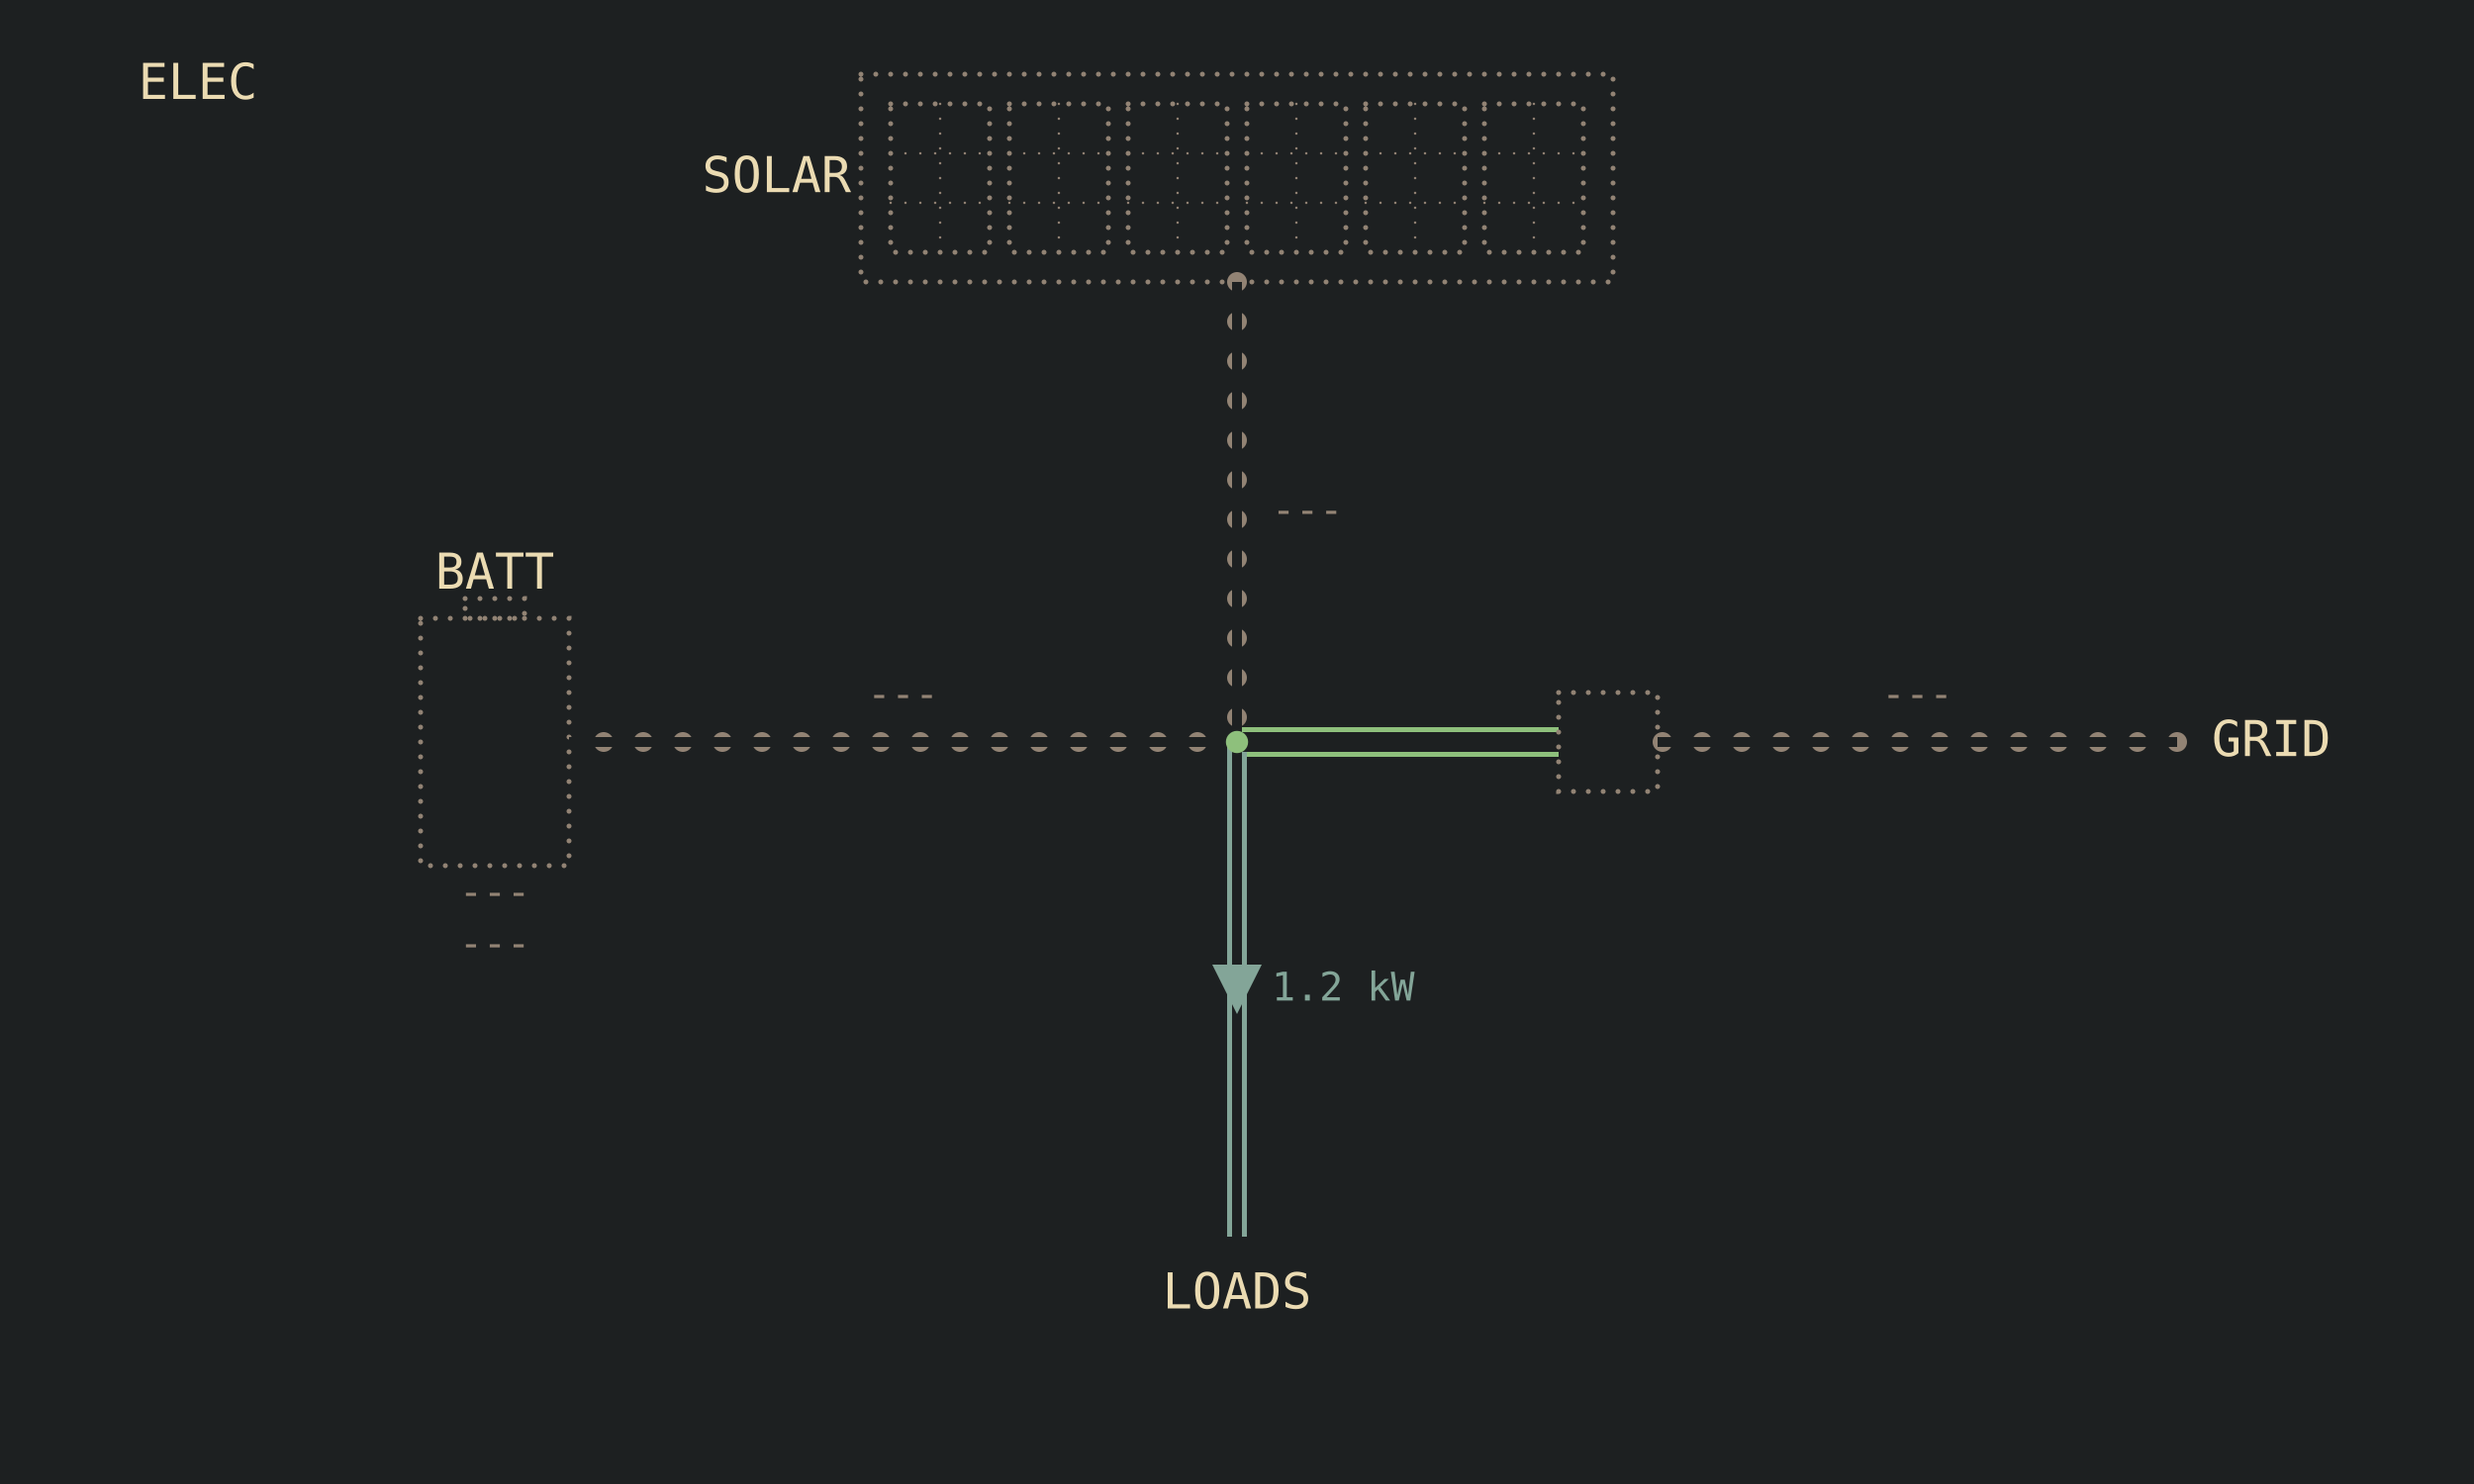
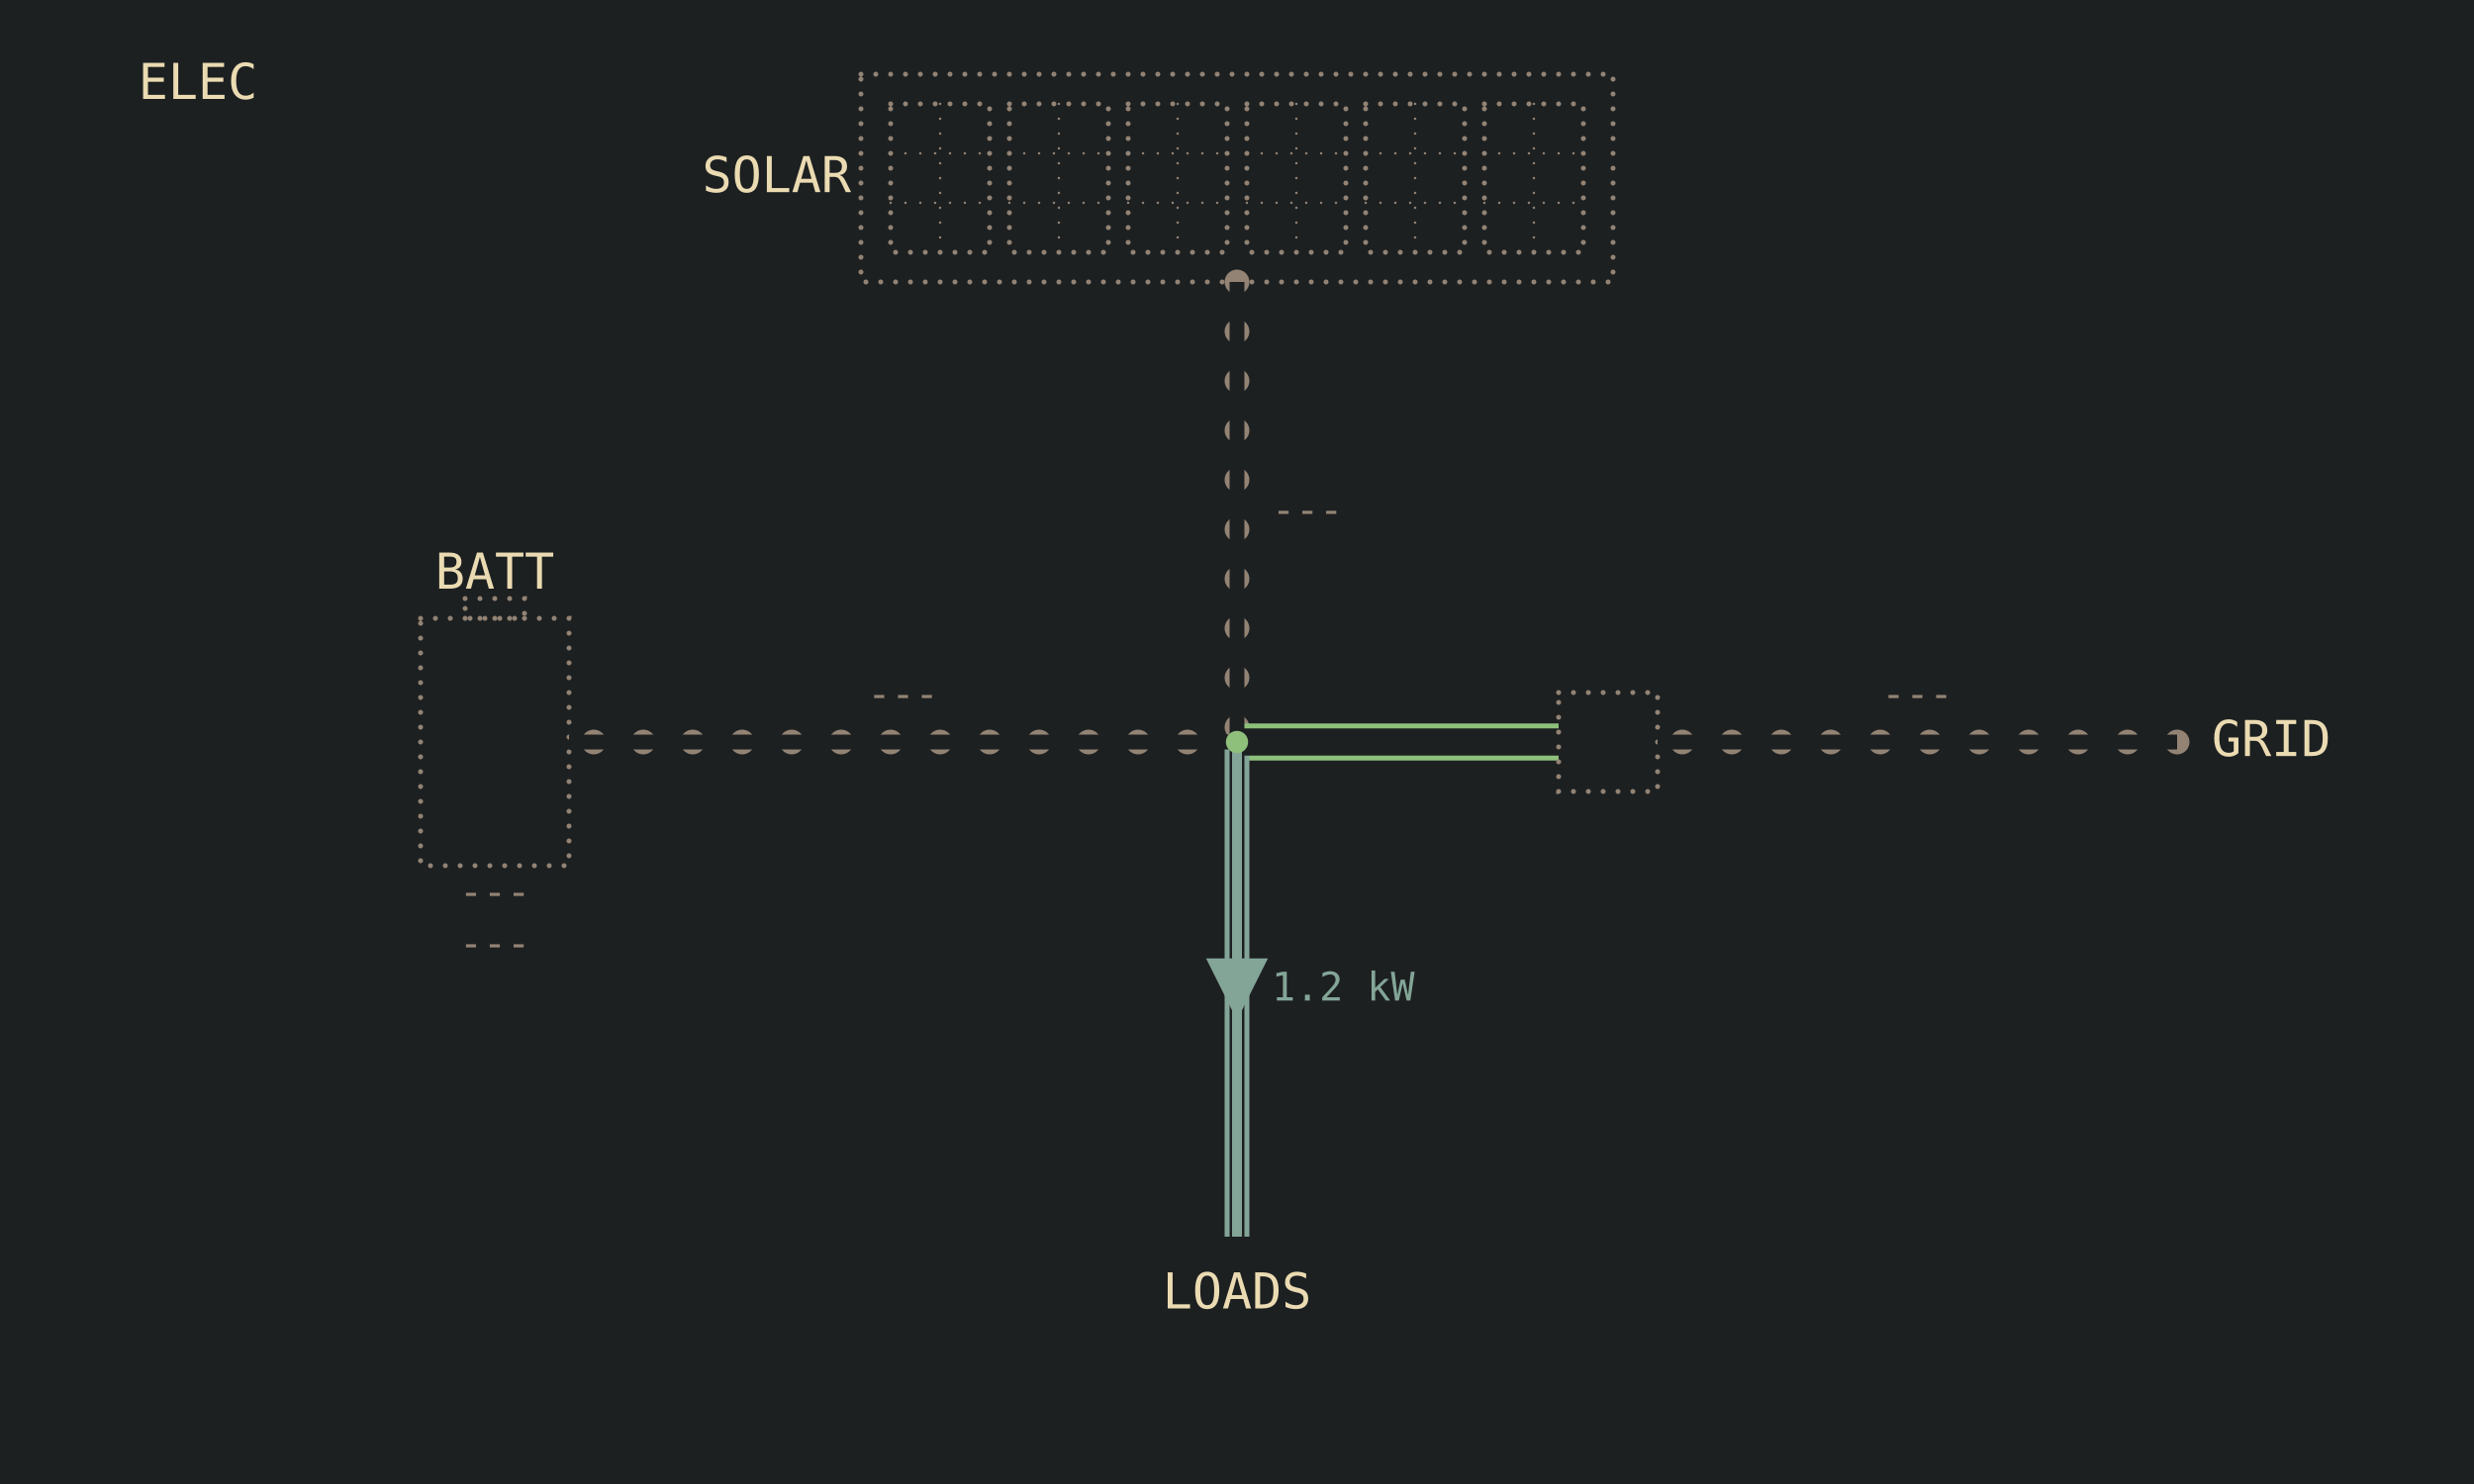
<svg xmlns="http://www.w3.org/2000/svg" viewBox="0 0 1000 600" width="1280" height="768" data-page="electrical" data-theme="lcd">
  <rect x="0" y="0" width="1000" height="600" fill="#1d2021" />
  <g id="casings">
    <g data-for="solar">
-       <polyline points="500,114 500,300" fill="none" stroke="#928374" stroke-width="8" stroke-dasharray="0 16" stroke-linecap="round" stroke-linejoin="round" />
+       <polyline points="500,114 500,300" fill="none" stroke="#928374" stroke-width="10" stroke-dasharray="0 20" stroke-linecap="round" stroke-linejoin="round" />
    </g>
    <g data-for="battery_feed">
-       <polyline points="500,300 230,300" fill="none" stroke="#928374" stroke-width="8" stroke-dasharray="0 16" stroke-linecap="round" stroke-linejoin="round" />
+       <polyline points="500,300 230,300" fill="none" stroke="#928374" stroke-width="10" stroke-dasharray="0 20" stroke-linecap="round" stroke-linejoin="round" />
    </g>
    <g data-for="bus_tie">
-       <polyline points="500,300 630,300" fill="none" stroke="#8ec07c" stroke-width="12" stroke-linejoin="round" />
+       <polyline points="500,300 630,300" fill="none" stroke="#8ec07c" stroke-width="15" stroke-linejoin="round" />
    </g>
    <g data-for="grid">
-       <polyline points="880,300 670,300" fill="none" stroke="#928374" stroke-width="8" stroke-dasharray="0 16" stroke-linecap="round" stroke-linejoin="round" />
+       <polyline points="880,300 670,300" fill="none" stroke="#928374" stroke-width="10" stroke-dasharray="0 20" stroke-linecap="round" stroke-linejoin="round" />
    </g>
    <g data-for="loads">
-       <polyline points="500,300 500,500" fill="none" stroke="#83a598" stroke-width="8" stroke-linejoin="round" />
+       <polyline points="500,300 500,500" fill="none" stroke="#83a598" stroke-width="10" stroke-linejoin="round" />
    </g>
  </g>
  <g id="title">
    <text x="80" y="40" text-anchor="middle" font-family="DejaVu Sans Mono, monospace" font-size="20" fill="#ebdbb2">ELEC</text>
  </g>
  <g id="array">
    <rect x="348" y="30" width="304" height="84" fill="none" stroke="#928374" stroke-width="2" stroke-dasharray="0 6" stroke-linecap="round" />
    <g id="array.p1">
      <rect x="360" y="42" width="40" height="60" fill="none" stroke="#928374" stroke-width="2" stroke-dasharray="0 6" stroke-linecap="round" />
      <line x1="360" y1="62" x2="400" y2="62" stroke="#928374" stroke-width="1" stroke-dasharray="0 6" stroke-linecap="round" />
      <line x1="360" y1="82" x2="400" y2="82" stroke="#928374" stroke-width="1" stroke-dasharray="0 6" stroke-linecap="round" />
      <line x1="380" y1="42" x2="380" y2="102" stroke="#928374" stroke-width="1" stroke-dasharray="0 6" stroke-linecap="round" />
    </g>
    <g id="array.p2">
      <rect x="408" y="42" width="40" height="60" fill="none" stroke="#928374" stroke-width="2" stroke-dasharray="0 6" stroke-linecap="round" />
      <line x1="408" y1="62" x2="448" y2="62" stroke="#928374" stroke-width="1" stroke-dasharray="0 6" stroke-linecap="round" />
      <line x1="408" y1="82" x2="448" y2="82" stroke="#928374" stroke-width="1" stroke-dasharray="0 6" stroke-linecap="round" />
      <line x1="428" y1="42" x2="428" y2="102" stroke="#928374" stroke-width="1" stroke-dasharray="0 6" stroke-linecap="round" />
    </g>
    <g id="array.p3">
      <rect x="456" y="42" width="40" height="60" fill="none" stroke="#928374" stroke-width="2" stroke-dasharray="0 6" stroke-linecap="round" />
      <line x1="456" y1="62" x2="496" y2="62" stroke="#928374" stroke-width="1" stroke-dasharray="0 6" stroke-linecap="round" />
      <line x1="456" y1="82" x2="496" y2="82" stroke="#928374" stroke-width="1" stroke-dasharray="0 6" stroke-linecap="round" />
      <line x1="476" y1="42" x2="476" y2="102" stroke="#928374" stroke-width="1" stroke-dasharray="0 6" stroke-linecap="round" />
    </g>
    <g id="array.p4">
      <rect x="504" y="42" width="40" height="60" fill="none" stroke="#928374" stroke-width="2" stroke-dasharray="0 6" stroke-linecap="round" />
      <line x1="504" y1="62" x2="544" y2="62" stroke="#928374" stroke-width="1" stroke-dasharray="0 6" stroke-linecap="round" />
      <line x1="504" y1="82" x2="544" y2="82" stroke="#928374" stroke-width="1" stroke-dasharray="0 6" stroke-linecap="round" />
      <line x1="524" y1="42" x2="524" y2="102" stroke="#928374" stroke-width="1" stroke-dasharray="0 6" stroke-linecap="round" />
    </g>
    <g id="array.p5">
      <rect x="552" y="42" width="40" height="60" fill="none" stroke="#928374" stroke-width="2" stroke-dasharray="0 6" stroke-linecap="round" />
      <line x1="552" y1="62" x2="592" y2="62" stroke="#928374" stroke-width="1" stroke-dasharray="0 6" stroke-linecap="round" />
      <line x1="552" y1="82" x2="592" y2="82" stroke="#928374" stroke-width="1" stroke-dasharray="0 6" stroke-linecap="round" />
      <line x1="572" y1="42" x2="572" y2="102" stroke="#928374" stroke-width="1" stroke-dasharray="0 6" stroke-linecap="round" />
    </g>
    <g id="array.p6">
      <rect x="600" y="42" width="40" height="60" fill="none" stroke="#928374" stroke-width="2" stroke-dasharray="0 6" stroke-linecap="round" />
      <line x1="600" y1="62" x2="640" y2="62" stroke="#928374" stroke-width="1" stroke-dasharray="0 6" stroke-linecap="round" />
      <line x1="600" y1="82" x2="640" y2="82" stroke="#928374" stroke-width="1" stroke-dasharray="0 6" stroke-linecap="round" />
      <line x1="620" y1="42" x2="620" y2="102" stroke="#928374" stroke-width="1" stroke-dasharray="0 6" stroke-linecap="round" />
    </g>
    <text x="344" y="72" text-anchor="end" dominant-baseline="middle" font-family="DejaVu Sans Mono, monospace" font-size="20" fill="#ebdbb2">SOLAR</text>
  </g>
  <g id="solar">
-     <polyline points="500,114 500,300" fill="none" stroke="#1d2021" stroke-width="4" stroke-linejoin="round" />
+     <polyline points="500,114 500,300" fill="none" stroke="#1d2021" stroke-width="6" stroke-linejoin="round" />
    <text x="514" y="207" text-anchor="start" dominant-baseline="middle" font-family="DejaVu Sans Mono, monospace" font-size="16" fill="#928374">---</text>
  </g>
  <g id="battery">
    <rect x="170" y="250" width="60" height="100" fill="none" stroke="#928374" stroke-width="2" stroke-dasharray="0 6" stroke-linecap="round" />
    <rect x="188" y="242" width="24" height="8" fill="none" stroke="#928374" stroke-width="2" stroke-dasharray="0 6" stroke-linecap="round" />
    <text x="200" y="238" text-anchor="middle" font-family="DejaVu Sans Mono, monospace" font-size="20" fill="#ebdbb2">BATT</text>
    <text x="200" y="366" text-anchor="middle" font-family="DejaVu Sans Mono, monospace" font-size="16" fill="#928374">---</text>
    <text x="200" y="386.8" text-anchor="middle" font-family="DejaVu Sans Mono, monospace" font-size="16" fill="#928374">---</text>
  </g>
  <g id="battery_feed">
-     <polyline points="500,300 230,300" fill="none" stroke="#1d2021" stroke-width="4" stroke-linejoin="round" />
+     <polyline points="500,300 230,300" fill="none" stroke="#1d2021" stroke-width="6" stroke-linejoin="round" />
    <text x="365" y="286" text-anchor="middle" font-family="DejaVu Sans Mono, monospace" font-size="16" fill="#928374">---</text>
  </g>
  <g id="bus_tie">
-     <polyline points="500,300 630,300" fill="none" stroke="#1d2021" stroke-width="8" stroke-linejoin="round" />
+     <polyline points="500,300 630,300" fill="none" stroke="#1d2021" stroke-width="11" stroke-linejoin="round" />
  </g>
  <g id="main_breaker">
    <g>
      <rect x="630" y="280" width="40" height="40" fill="none" stroke="#928374" stroke-width="2" stroke-dasharray="0 6" stroke-linecap="round" />
    </g>
  </g>
  <g id="grid">
-     <polyline points="880,300 670,300" fill="none" stroke="#1d2021" stroke-width="4" stroke-linejoin="round" />
+     <polyline points="880,300 670,300" fill="none" stroke="#1d2021" stroke-width="6" stroke-linejoin="round" />
    <text x="894" y="300" text-anchor="start" dominant-baseline="middle" font-family="DejaVu Sans Mono, monospace" font-size="20" fill="#ebdbb2">GRID</text>
    <text x="775" y="286" text-anchor="middle" font-family="DejaVu Sans Mono, monospace" font-size="16" fill="#928374">---</text>
  </g>
  <g id="loads">
-     <polyline points="500,300 500,500" fill="none" stroke="#1d2021" stroke-width="4" stroke-linejoin="round" />
-     <polygon points="500,410 490,390 510,390" fill="#83a598" />
+     <polyline points="500,300 500,500" fill="none" stroke="#1d2021" stroke-width="6" stroke-linejoin="round" />
+     <polyline points="500,300 500,500" fill="none" stroke="#83a598" stroke-width="4" stroke-linejoin="round" />
+     <polygon points="500,412.5 487.5,387.5 512.5,387.5" fill="#83a598" />
    <text x="500" y="529" text-anchor="middle" font-family="DejaVu Sans Mono, monospace" font-size="20" fill="#ebdbb2">LOADS</text>
    <text x="514" y="400" text-anchor="start" dominant-baseline="middle" font-family="DejaVu Sans Mono, monospace" font-size="16" fill="#83a598">1.2 kW</text>
  </g>
  <g id="bus">
    <circle cx="500" cy="300" r="4.5" fill="#8ec07c" />
  </g>
</svg>
